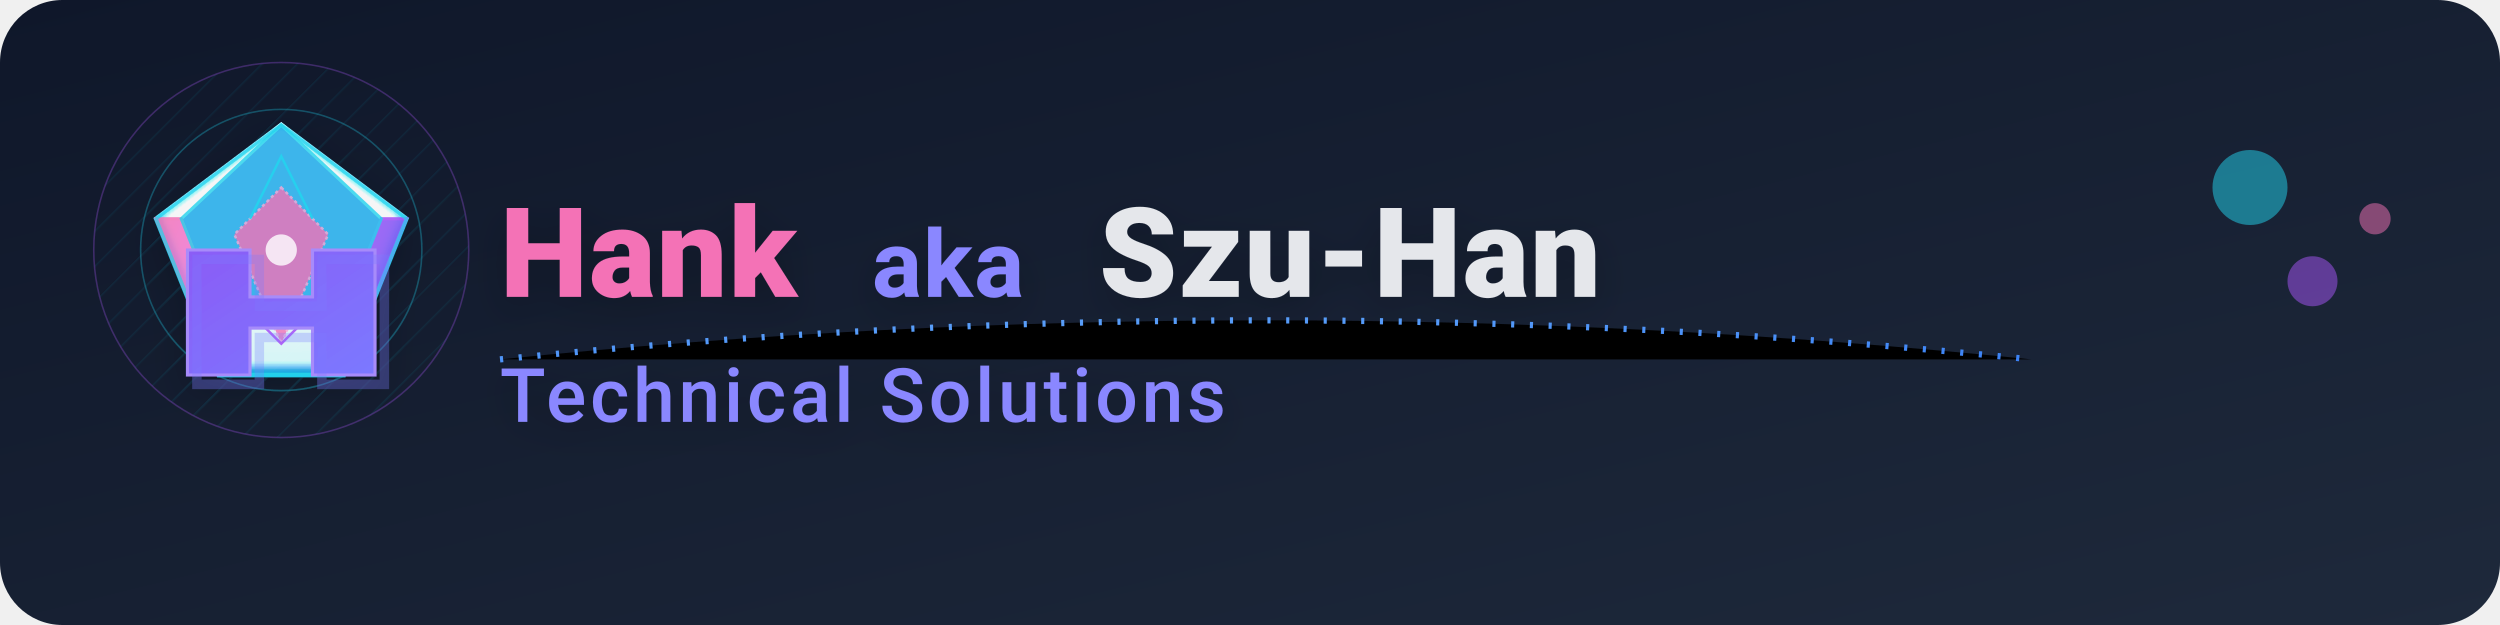
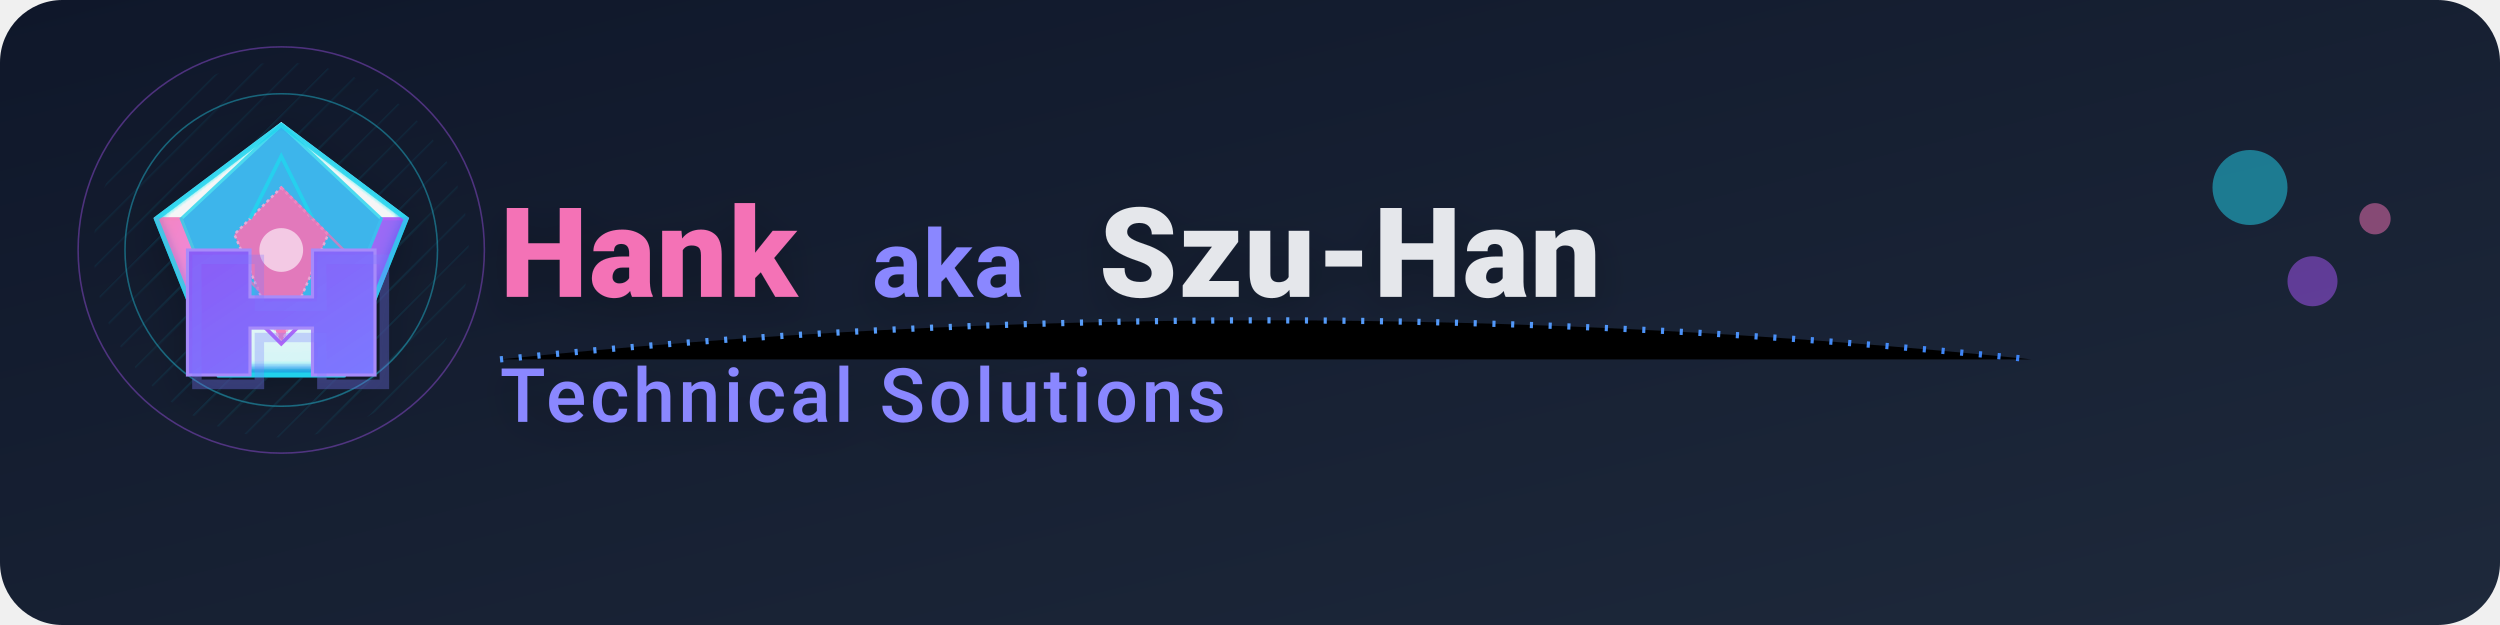
<svg xmlns="http://www.w3.org/2000/svg" width="800" height="200" viewBox="0 0 800 200" version="1.1">
  <rect width="800" height="200" fill="url(#bgGradient)" rx="20" ry="20" />
  <defs>
    <linearGradient id="bgGradient" x1="0%" y1="0%" x2="100%" y2="100%">
      <stop offset="0%" stop-color="#0f172a" />
      <stop offset="100%" stop-color="#1e293b" />
    </linearGradient>
    <linearGradient id="logoGradient" x1="0%" y1="0%" x2="100%" y2="100%">
      <stop offset="0%" stop-color="#60a5fa" />
      <stop offset="100%" stop-color="#3b82f6" />
    </linearGradient>
    <linearGradient id="hGradient" x1="0%" y1="0%" x2="100%" y2="100%">
      <stop offset="0%" stop-color="#8b5cf6" />
      <stop offset="100%" stop-color="#7b79ff" />
    </linearGradient>
    <linearGradient id="face1" x1="0%" y1="0%" x2="100%" y2="100%">
      <stop offset="0%" stop-color="#22d3ee" />
      <stop offset="100%" stop-color="#0ea5e9" />
    </linearGradient>
    <linearGradient id="face2" x1="0%" y1="0%" x2="100%" y2="100%">
      <stop offset="0%" stop-color="#a855f7" />
      <stop offset="100%" stop-color="#6366f1" />
    </linearGradient>
    <linearGradient id="face3" x1="0%" y1="0%" x2="100%" y2="100%">
      <stop offset="0%" stop-color="#f472b6" />
      <stop offset="100%" stop-color="#e879f9" />
    </linearGradient>
-     <filter id="neonGlow" x="-20%" y="-20%" width="140%" height="140%">
-       <feFlood flood-color="#22d3ee" flood-opacity="1" result="flood" />
-       <feComposite in="flood" in2="SourceGraphic" operator="in" result="mask" />
-       <feGaussianBlur in="mask" stdDeviation="6" result="blur" />
-       <feComposite in="SourceGraphic" in2="blur" operator="over" />
-     </filter>
-     <filter id="purpleGlow" x="-20%" y="-20%" width="140%" height="140%">
-       <feFlood flood-color="#a855f7" flood-opacity="1" result="flood" />
-       <feComposite in="flood" in2="SourceGraphic" operator="in" result="mask" />
-       <feGaussianBlur in="mask" stdDeviation="6" result="blur" />
-       <feComposite in="SourceGraphic" in2="blur" operator="over" />
-     </filter>
-     <filter id="pinkGlow" x="-20%" y="-20%" width="140%" height="140%">
-       <feFlood flood-color="#f472b6" flood-opacity="1" result="flood" />
-       <feComposite in="flood" in2="SourceGraphic" operator="in" result="mask" />
-       <feGaussianBlur in="mask" stdDeviation="6" result="blur" />
-       <feComposite in="SourceGraphic" in2="blur" operator="over" />
-     </filter>
    <filter id="glow" x="-20%" y="-20%" width="140%" height="140%">
      <feGaussianBlur stdDeviation="4" result="blur" />
      <feComposite in="SourceGraphic" in2="blur" operator="over" />
    </filter>
    <filter id="softShadow" x="-10%" y="-10%" width="120%" height="140%">
      <feDropShadow dx="0" dy="4" stdDeviation="6" flood-color="#000" flood-opacity="0.2" />
    </filter>
    <filter id="bevel" x="-50%" y="-50%" width="200%" height="200%">
      <feGaussianBlur in="SourceAlpha" stdDeviation="2" result="blur" />
      <feSpecularLighting in="blur" surfaceScale="5" specularConstant="1.8" specularExponent="20" lighting-color="#white" result="specOut">
        <fePointLight x="50" y="-50" z="200" />
      </feSpecularLighting>
      <feComposite in="specOut" in2="SourceAlpha" operator="in" result="specOut" />
      <feComposite in="SourceGraphic" in2="specOut" operator="arithmetic" k1="0" k2="1" k3="1" k4="0" result="litPaint" />
      <feMerge>
        <feMergeNode in="litPaint" />
      </feMerge>
    </filter>
    <pattern id="hologramLines" patternUnits="userSpaceOnUse" width="8" height="8" patternTransform="rotate(45)">
      <line x1="0" y1="0" x2="0" y2="8" stroke="#22d3ee" stroke-width="1" stroke-opacity="0.3" />
    </pattern>
  </defs>
-   <g transform="translate(40, 30)" filter="url(#softShadow)" class="logo-3d">
-     <circle cx="50" cy="50" r="60" fill="url(#hologramLines)" opacity="0.2">
-       <animate attributeName="opacity" values="0.1;0.3;0.1" dur="4s" repeatCount="indefinite" />
-     </circle>
-     <circle cx="50" cy="50" r="45" fill="none" stroke="#22d3ee" stroke-width="0.5" opacity="0.3">
-       <animate attributeName="r" values="45;55;45" dur="4s" repeatCount="indefinite" />
-       <animate attributeName="opacity" values="0.3;0.6;0.3" dur="4s" repeatCount="indefinite" />
-     </circle>
-     <circle cx="50" cy="50" r="60" fill="none" stroke="#a855f7" stroke-width="0.5" opacity="0.3">
-       <animate attributeName="r" values="60;70;60" dur="6s" repeatCount="indefinite" />
-       <animate attributeName="opacity" values="0.3;0.5;0.3" dur="6s" repeatCount="indefinite" />
-     </circle>
+   <g transform="translate(40, 30)" filter="url(#softShadow)">
+     <circle cx="50" cy="50" r="60" fill="url(#hologramLines)" opacity="0.2" />
+     <circle cx="50" cy="50" r="50" fill="none" stroke="#22d3ee" stroke-width="0.5" opacity="0.4" />
+     <circle cx="50" cy="50" r="65" fill="none" stroke="#a855f7" stroke-width="0.5" opacity="0.4" />
    <g>
-       <animateTransform attributeName="transform" type="rotate" from="0 50 50" to="360 50 50" dur="12s" repeatCount="indefinite" additive="sum" />
-       <animateTransform attributeName="transform" type="skewX" values="0;3;0;-3;0" dur="8s" repeatCount="indefinite" additive="sum" />
-       <animateTransform attributeName="transform" type="translate" values="0 0;0 -5;0 0;0 5;0 0" dur="6s" repeatCount="indefinite" additive="sum" />
-       <path d="M50,10 L90,40 L70,90 L30,90 L10,40 Z" fill="url(#face1)" stroke="#22d3ee" stroke-width="1.5" opacity="0.95" filter="url(#bevel)">
-         <animate attributeName="opacity" values="0.95;1;0.95" dur="3s" repeatCount="indefinite" />
-         <animate attributeName="filter" values="url(#bevel);url(#neonGlow);url(#bevel)" dur="6s" repeatCount="indefinite" />
-         <animate attributeName="stroke-width" values="1.5;2.5;1.5" dur="4s" repeatCount="indefinite" />
-       </path>
-       <path d="M90,40 L70,90 L70,70 L82,40 Z" fill="url(#face2)" stroke="#a855f7" stroke-width="1" opacity="0.9">
-         <animate attributeName="opacity" values="0.9;0.7;0.9" dur="3s" repeatCount="indefinite" />
-         <animate attributeName="filter" values="none;url(#purpleGlow);none" dur="5s" repeatCount="indefinite" />
-         <animate attributeName="stroke-width" values="1;2;1" dur="5s" repeatCount="indefinite" />
-       </path>
-       <path d="M10,40 L30,90 L30,70 L18,40 Z" fill="url(#face3)" stroke="#f472b6" stroke-width="1" opacity="0.85">
-         <animate attributeName="opacity" values="0.85;0.65;0.85" dur="3s" repeatCount="indefinite" />
-         <animate attributeName="filter" values="none;url(#pinkGlow);none" dur="4s" repeatCount="indefinite" />
-         <animate attributeName="stroke-width" values="1;2;1" dur="4s" repeatCount="indefinite" />
-       </path>
-       <path d="M50,10 L18,40 L30,70 L70,70 L82,40 Z" fill="#0ea5e9" stroke="#22d3ee" stroke-width="1" opacity="0.8">
-         <animate attributeName="opacity" values="0.8;0.9;0.8" dur="4s" repeatCount="indefinite" />
-         <animate attributeName="stroke-width" values="1;1.8;1" dur="4s" repeatCount="indefinite" />
-       </path>
-       <path d="M50,30 L65,45 L50,80 L35,45 Z" fill="#f472b6" stroke="#f9a8d4" stroke-width="0.8" stroke-dasharray="1,1" opacity="0.8">
-         <animate attributeName="opacity" values="0.8;1;0.8" dur="2s" repeatCount="indefinite" />
-         <animate attributeName="stroke-dasharray" values="1,1;2,1;1,1" dur="2s" repeatCount="indefinite" />
-         <animateTransform attributeName="transform" type="rotate" from="0 50 50" to="-360 50 50" dur="6s" repeatCount="indefinite" additive="sum" />
-       </path>
-       <path d="M40,40 L50,20 L60,40" fill="none" stroke="#22d3ee" stroke-width="0.8" opacity="0.9">
-         <animate attributeName="opacity" values="0.9;0.3;0.9" dur="1.5s" repeatCount="indefinite" />
-         <animate attributeName="stroke-width" values="0.8;2;0.8" dur="1.5s" repeatCount="indefinite" />
-       </path>
-       <path d="M30,60 L50,80 L70,60" fill="none" stroke="#a855f7" stroke-width="0.8" opacity="0.9">
-         <animate attributeName="opacity" values="0.9;0.3;0.9" dur="2s" repeatCount="indefinite" />
-         <animate attributeName="stroke-width" values="0.8;2;0.8" dur="2s" repeatCount="indefinite" />
-       </path>
-       <circle cx="50" cy="50" r="5" fill="#ffffff" opacity="0.8">
-         <animate attributeName="opacity" values="0.8;0.3;0.8" dur="1.5s" repeatCount="indefinite" />
-         <animate attributeName="r" values="5;10;5" dur="1.5s" repeatCount="indefinite" />
-       </circle>
-       <path d="M50,10 L90,40 M90,40 L70,90 M70,90 L30,90 M30,90 L10,40 M10,40 L50,10" stroke="#22d3ee" stroke-width="1" opacity="0.7" stroke-linecap="round">
-         <animate attributeName="opacity" values="0.7;1;0.7" dur="2s" repeatCount="indefinite" />
-         <animate attributeName="stroke-width" values="1;2;1" dur="2s" repeatCount="indefinite" />
-       </path>
-       <path d="M50,30 L70,50 M30,50 L50,70" stroke="#f472b6" stroke-width="0.5" opacity="0" stroke-linecap="round">
-         <animate attributeName="opacity" values="0;0.9;0" dur="3s" repeatCount="indefinite" />
-       </path>
-       <path d="M40,50 L60,50" stroke="#22d3ee" stroke-width="2" opacity="0" stroke-dasharray="1,2">
-         <animate attributeName="opacity" values="0;0.9;0" dur="0.2s" repeatCount="indefinite" />
-         <animate attributeName="y1" values="50;55;50" dur="0.2s" repeatCount="indefinite" />
-       </path>
-       <path d="M30,40 L70,40" stroke="#a855f7" stroke-width="1.5" opacity="0" stroke-dasharray="2,2">
-         <animate attributeName="opacity" values="0;0.9;0" dur="0.3s" repeatCount="indefinite" />
-       </path>
-       <path d="M40,65 L60,65" stroke="#f472b6" stroke-width="1.5" opacity="0" stroke-dasharray="1,1">
-         <animate attributeName="opacity" values="0;0.9;0" dur="0.25s" repeatCount="indefinite" />
-       </path>
+       <path d="M50,10 L90,40 L70,90 L30,90 L10,40 Z" fill="url(#face1)" stroke="#22d3ee" stroke-width="1.5" opacity="0.95" filter="url(#bevel)" />
+       <path d="M90,40 L70,90 L70,70 L82,40 Z" fill="url(#face2)" stroke="#a855f7" stroke-width="1" opacity="0.9" />
+       <path d="M10,40 L30,90 L30,70 L18,40 Z" fill="url(#face3)" stroke="#f472b6" stroke-width="1" opacity="0.85" />
+       <path d="M50,10 L18,40 L30,70 L70,70 L82,40 Z" fill="#0ea5e9" stroke="#22d3ee" stroke-width="1" opacity="0.8" />
+       <path d="M50,30 L65,45 L50,80 L35,45 Z" fill="#f472b6" stroke="#f9a8d4" stroke-width="0.8" stroke-dasharray="1,1" opacity="0.9" />
+       <path d="M40,40 L50,20 L60,40" fill="none" stroke="#22d3ee" stroke-width="1.2" opacity="0.9" />
+       <path d="M30,60 L50,80 L70,60" fill="none" stroke="#a855f7" stroke-width="1.2" opacity="0.9" />
+       <circle cx="50" cy="50" r="7" fill="#ffffff" opacity="0.6" />
+       <path d="M50,10 L90,40 M90,40 L70,90 M70,90 L30,90 M30,90 L10,40 M10,40 L50,10" stroke="#22d3ee" stroke-width="1.5" opacity="0.8" stroke-linecap="round" />
+       <path d="M50,30 L70,50 M30,50 L50,70" stroke="#f472b6" stroke-width="0.8" opacity="0.7" stroke-linecap="round" />
    </g>
    <g transform="translate(0, 20)">
-       <path d="M20,70                 C20,70 20,30 20,30                 C20,30 40,30 40,30                 C40,30 40,45 40,45                 C40,45 60,45 60,45                 C60,45 60,30 60,30                 C60,30 80,30 80,30                 C80,30 80,70 80,70                 C80,70 60,70 60,70                 C60,70 60,55 60,55                 C60,55 40,55 40,55                 C40,55 40,70 40,70 Z" fill="url(#hGradient)" stroke="#a78bfa" stroke-width="1" rx="4" ry="4">
-         <animate attributeName="filter" values="url(#glow);none;url(#glow)" dur="4s" repeatCount="indefinite" />
-       </path>
-       <path d="M20,70                 C20,70 20,30 20,30                 C20,30 40,30 40,30                 C40,30 40,45 40,45                 C40,45 60,45 60,45                 C60,45 60,30 60,30                 C60,30 80,30 80,30                 C80,30 80,70 80,70                 C80,70 60,70 60,70                 C60,70 60,55 60,55                 C60,55 40,55 40,55                 C40,55 40,70 40,70 Z" fill="none" stroke="#7b79ff" stroke-width="3" stroke-opacity="0.3" rx="4" ry="4" transform="translate(3, 3)">
-       </path>
+       <path d="M20,70                 C20,70 20,30 20,30                 C20,30 40,30 40,30                 C40,30 40,45 40,45                 C40,45 60,45 60,45                 C60,45 60,30 60,30                 C60,30 80,30 80,30                 C80,30 80,70 80,70                 C80,70 60,70 60,70                 C60,70 60,55 60,55                 C60,55 40,55 40,55                 C40,55 40,70 40,70 Z" fill="url(#hGradient)" stroke="#a78bfa" stroke-width="1" rx="4" ry="4" />
+       <path d="M20,70                 C20,70 20,30 20,30                 C20,30 40,30 40,30                 C40,30 40,45 40,45                 C40,45 60,45 60,45                 C60,45 60,30 60,30                 C60,30 80,30 80,30                 C80,30 80,70 80,70                 C80,70 60,70 60,70                 C60,70 60,55 60,55                 C60,55 40,55 40,55                 C40,55 40,70 40,70 Z" fill="none" stroke="#7b79ff" stroke-width="3" stroke-opacity="0.3" rx="4" ry="4" transform="translate(3, 3)" />
    </g>
  </g>
  <g transform="translate(160, 95)" filter="url(#softShadow)">
    <text font-family="system-ui, -apple-system, BlinkMacSystemFont, 'Segoe UI', Roboto, sans-serif" font-size="40" font-weight="800" letter-spacing="0.01em">
-       <tspan fill="#f472b6" filter="url(#pinkGlow)">Hank</tspan>
+       <tspan fill="#f472b6">Hank</tspan>
      <tspan fill="#8a87ff" dx="14" font-size="30" font-weight="600">aka</tspan>
      <tspan fill="#e5e7eb" dx="14">Szu-Han</tspan>
    </text>
    <text font-family="system-ui, -apple-system, BlinkMacSystemFont, 'Segoe UI', Roboto, sans-serif" font-size="24" font-weight="500" x="0" y="40" fill="#8a87ff" letter-spacing="0.05em">
      Technical Solutions
    </text>
  </g>
-   <path d="M160,115 Q405,90 650,115" stroke="url(#logoGradient)" stroke-width="2" stroke-dasharray="1, 5">
-     <animate attributeName="stroke-dasharray" values="1,5;1,7;1,5" dur="4s" repeatCount="indefinite" />
-   </path>
-   <circle cx="720" cy="60" r="12" fill="#22d3ee" opacity="0.5">
-     <animate attributeName="opacity" values="0.5;0.8;0.5" dur="3s" repeatCount="indefinite" />
-   </circle>
-   <circle cx="740" cy="90" r="8" fill="#a855f7" opacity="0.5">
-     <animate attributeName="opacity" values="0.5;0.8;0.5" dur="3.5s" repeatCount="indefinite" />
-   </circle>
-   <circle cx="760" cy="70" r="5" fill="#f472b6" opacity="0.5">
-     <animate attributeName="opacity" values="0.5;0.8;0.5" dur="4s" repeatCount="indefinite" />
-   </circle>
+   <path d="M160,115 Q405,90 650,115" stroke="url(#logoGradient)" stroke-width="2" stroke-dasharray="1, 5" />
+   <circle cx="720" cy="60" r="12" fill="#22d3ee" opacity="0.5" />
+   <circle cx="740" cy="90" r="8" fill="#a855f7" opacity="0.5" />
+   <circle cx="760" cy="70" r="5" fill="#f472b6" opacity="0.5" />
</svg>
